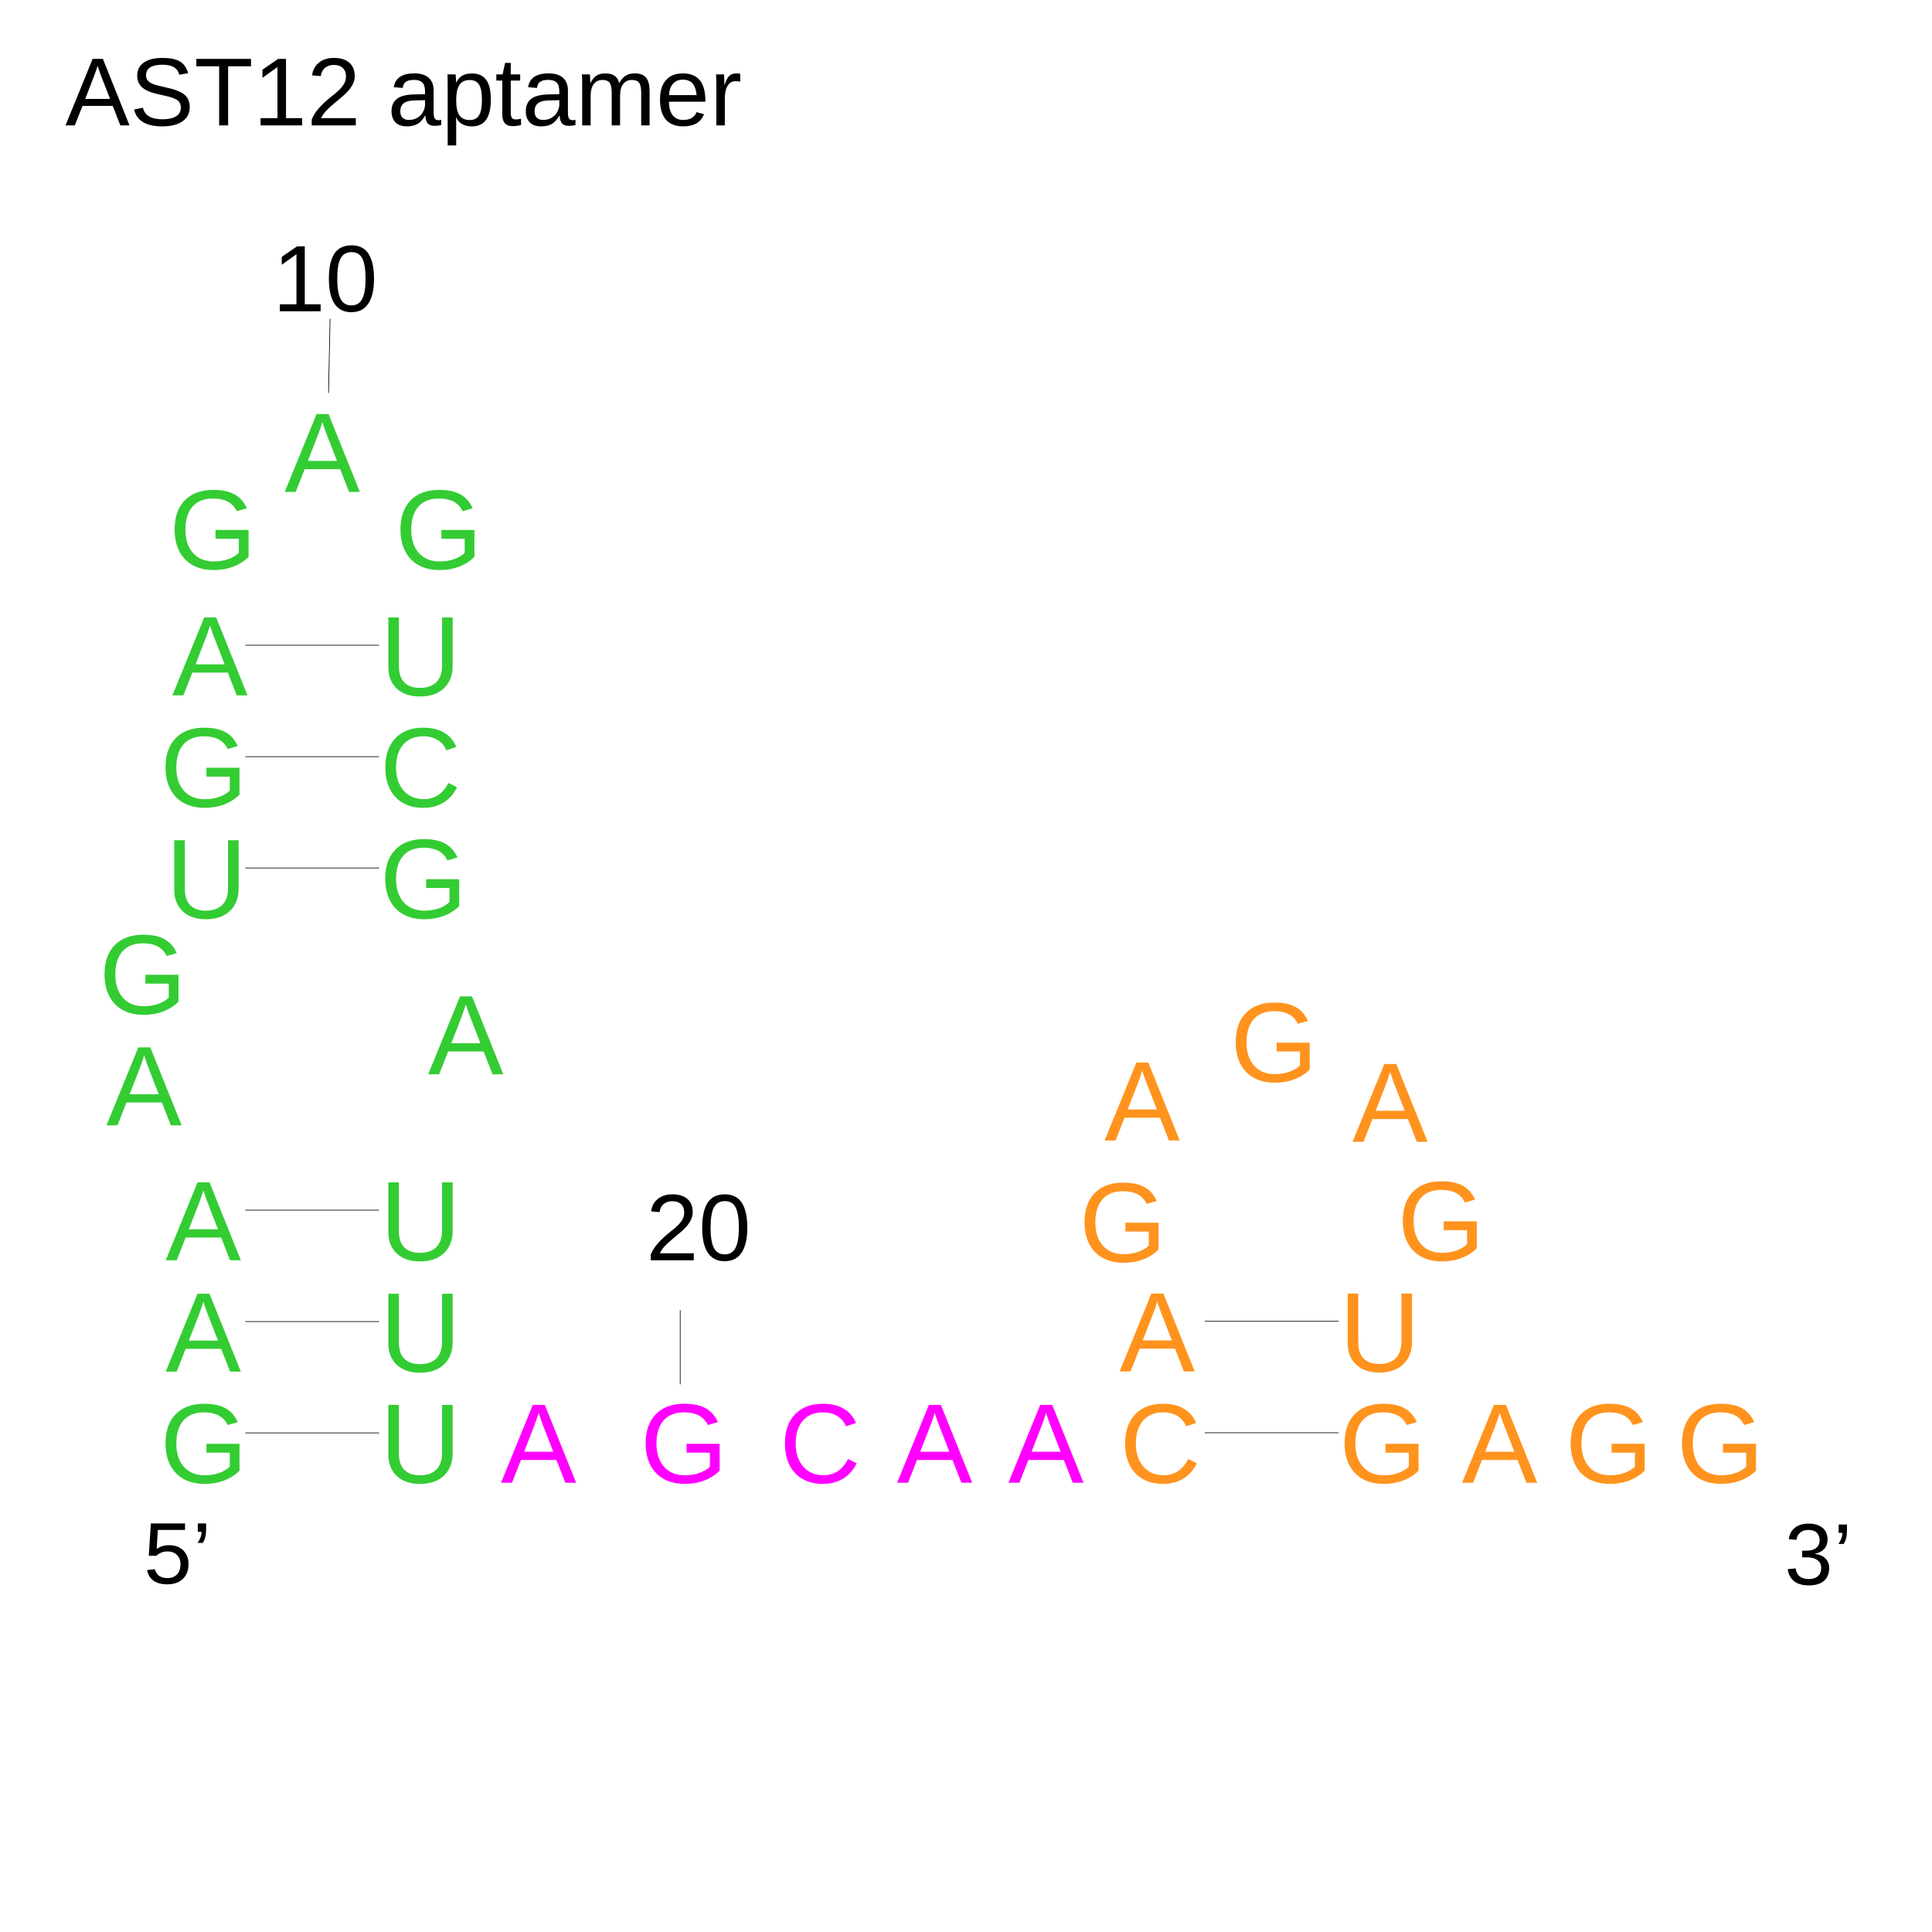
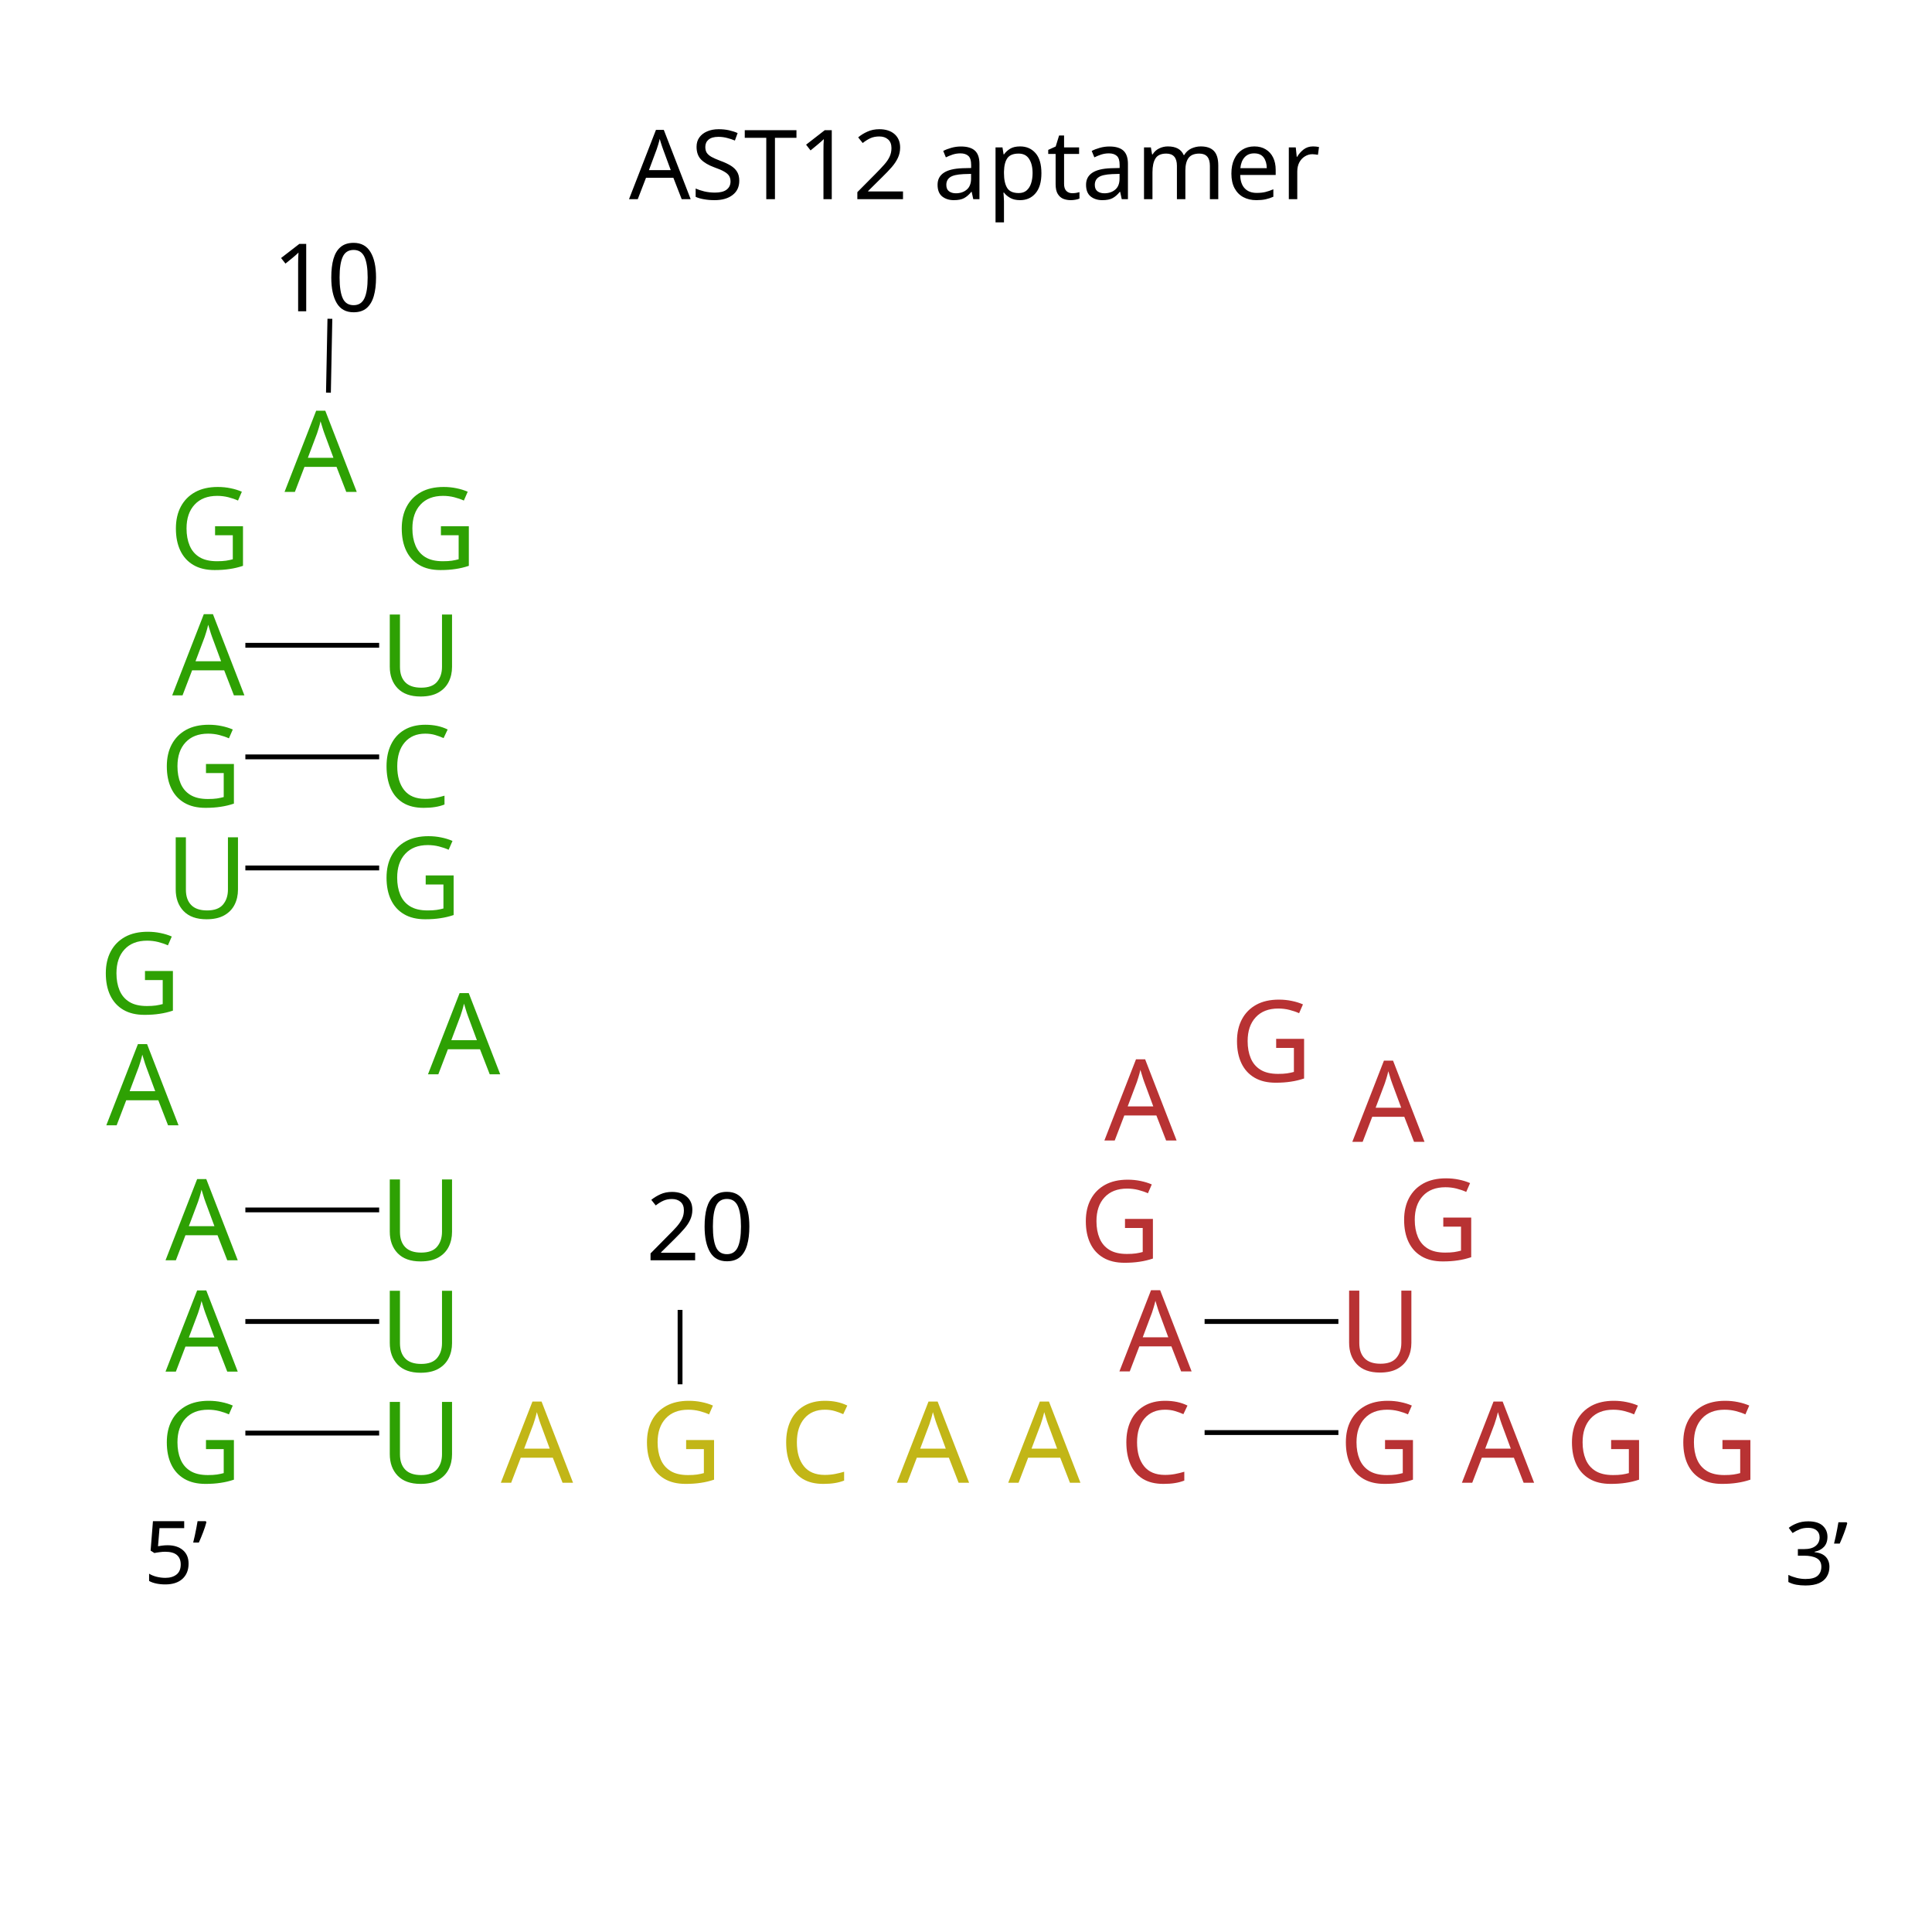
- <svg xmlns="http://www.w3.org/2000/svg" id="图层_1" data-name="图层 1" viewBox="0 0 400 400">
-   <defs>
-     <style>
-       .cls-1, .cls-10, .cls-11, .cls-12, .cls-13, .cls-14, .cls-15, .cls-2, .cls-4, .cls-5, .cls-6, .cls-7, .cls-8, .cls-9 {
-         isolation: isolate;
-       }
- 
-       .cls-1, .cls-10, .cls-11, .cls-12, .cls-13, .cls-14, .cls-15, .cls-2, .cls-5, .cls-6, .cls-7, .cls-8, .cls-9 {
-         font-size: 23.43px;
-       }
- 
-       .cls-1, .cls-2, .cls-5, .cls-6, .cls-7 {
-         fill: #3c3;
-       }
- 
-       .cls-1, .cls-10, .cls-11, .cls-12, .cls-13, .cls-14, .cls-15, .cls-16, .cls-18, .cls-2, .cls-4, .cls-5, .cls-6, .cls-7, .cls-8, .cls-9 {
-         font-family: ArialMT, Arial;
-       }
- 
-       .cls-1, .cls-14 {
-         letter-spacing: -0.06em;
-       }
- 
-       .cls-2, .cls-8 {
-         letter-spacing: -0.06em;
-       }
- 
-       .cls-3 {
-         fill: none;
-         stroke: #000;
-         stroke-miterlimit: 1.11;
-         stroke-width: 0.14px;
-       }
- 
-       .cls-4 {
-         font-size: 19.54px;
-       }
- 
-       .cls-11, .cls-15, .cls-5 {
-         letter-spacing: -0.11em;
-       }
- 
-       .cls-7 {
-         letter-spacing: -0.06em;
-       }
- 
-       .cls-10, .cls-11, .cls-8, .cls-9 {
-         fill: #f0f;
-       }
- 
-       .cls-10 {
-         letter-spacing: -0.11em;
-       }
- 
-       .cls-12, .cls-13, .cls-14, .cls-15 {
-         fill: #ff931e;
-       }
- 
-       .cls-13 {
-         letter-spacing: -0.06em;
-       }
- 
-       .cls-16 {
-         font-size: 18.08px;
-       }
- 
-       .cls-17 {
-         letter-spacing: -0.04em;
-       }
- 
-       .cls-18 {
-         font-size: 20px;
-       }
-     </style>
-   </defs>
+ <svg xmlns="http://www.w3.org/2000/svg" version="1.1" id="图层_1" x="0px" y="0px" viewBox="0 0 400 400" style="enable-background:new 0 0 400 400;" xml:space="preserve">
+   <style type="text/css">
+ 	.st0{fill:#2EA103;}
+ 	.st1{font-family:'ArialMT';}
+ 	.st2{font-size:23.43px;}
+ 	.st3{letter-spacing:-1;}
+ 	.st4{fill:none;stroke:#000000;stroke-miterlimit:1.11;}
+ 	.st5{font-size:19.54px;}
+ 	.st6{letter-spacing:-2;}
+ 	.st7{fill:#C2B617;}
+ 	.st8{fill:#B83233;}
+ 	.st9{font-size:18.08px;}
+ 	.st10{font-size:20px;}
+ </style>
  <g id="ID000010">
-     <text class="cls-1" transform="translate(33.1 306.99)">G</text>
+     <text transform="matrix(1 0 0 1 33.1 306.99)" class="st0 st1 st2 st3">G</text>
  </g>
  <g id="ID000011">
-     <text class="cls-2" transform="translate(34.27 283.98)">A</text>
+     <text transform="matrix(1 0 0 1 34.27 283.98)" class="st0 st1 st2 st3">A</text>
  </g>
  <g id="ID000012">
-     <line class="cls-3" x1="68.02" y1="81.35" x2="68.34" y2="65.99" />
+     <line class="st4" x1="68" y1="81.3" x2="68.3" y2="66" />
  </g>
  <g id="ID000013">
-     <text class="cls-4" transform="translate(56.46 64.45)">10</text>
+     <text transform="matrix(1 0 0 1 56.46 64.45)" class="st1 st5">10</text>
  </g>
  <g id="ID000014">
-     <text class="cls-2" transform="translate(34.27 260.93)">A</text>
+     <text transform="matrix(1 0 0 1 34.27 260.93)" class="st0 st1 st2 st3">A</text>
  </g>
  <g id="ID000017">
-     <text class="cls-5" transform="translate(88.61 222.42)">A</text>
+     <g>
+       <text transform="matrix(1 0 0 1 88.61 222.42)" class="st0 st1 st2 st3">A</text>
+     </g>
  </g>
  <g id="ID000020">
-     <text class="cls-6" transform="translate(78.59 260.93)">U</text>
+     <g>
+       <text transform="matrix(1 0 0 1 78.59 260.93)" class="st0 st1 st2 st3">U</text>
+     </g>
  </g>
  <g id="ID000021">
-     <line class="cls-3" x1="140.83" y1="286.61" x2="140.83" y2="271.24" />
+     <line class="st4" x1="140.8" y1="286.6" x2="140.8" y2="271.2" />
  </g>
  <g id="ID000022">
-     <text class="cls-4" transform="translate(133.75 260.93)">20</text>
+     <text transform="matrix(1 0 0 1 133.75 260.93)" class="st1 st5">20</text>
  </g>
  <g id="ID000023">
-     <text class="cls-7" transform="translate(78.59 283.98)">U</text>
+     <g>
+       <text transform="matrix(1 0 0 1 78.59 283.98)" class="st0 st1 st2 st3">U</text>
+     </g>
  </g>
  <g id="ID000024">
-     <text class="cls-6" transform="translate(78.59 306.99)">U</text>
+     <g>
+       <text transform="matrix(1 0 0 1 78.59 306.99)" class="st0 st1 st2 st3">U</text>
+     </g>
  </g>
  <g id="ID000027">
-     <line class="cls-3" x1="50.8" y1="296.67" x2="78.48" y2="296.67" />
+     <line class="st4" x1="50.8" y1="296.7" x2="78.5" y2="296.7" />
  </g>
  <g id="ID000028">
-     <line class="cls-3" x1="50.8" y1="273.62" x2="78.48" y2="273.62" />
+     <line class="st4" x1="50.8" y1="273.6" x2="78.5" y2="273.6" />
  </g>
  <g id="ID000029">
-     <line class="cls-3" x1="50.8" y1="250.55" x2="78.48" y2="250.55" />
+     <line class="st4" x1="50.8" y1="250.5" x2="78.5" y2="250.5" />
  </g>
-   <g id="ID000017-2" data-name="ID000017">
-     <text class="cls-1" transform="translate(20.47 209.88)">G</text>
+   <g id="ID000017-2">
+     <text transform="matrix(1 0 0 1 20.47 209.88)" class="st0 st1 st2 st3">G</text>
  </g>
-   <g id="ID000017-3" data-name="ID000017">
-     <text class="cls-5" transform="translate(22.01 232.98)">A</text>
+   <g id="ID000017-3">
+     <text transform="matrix(1 0 0 1 22.01 232.98)" class="st0 st1 st2 st6">A</text>
  </g>
-   <g id="ID000010-2" data-name="ID000010">
-     <text class="cls-7" transform="translate(34.27 190.09)">U</text>
+   <g id="ID000010-2">
+     <text transform="matrix(1 0 0 1 34.27 190.09)" class="st0 st1 st2 st3">U</text>
  </g>
-   <g id="ID000011-2" data-name="ID000011">
-     <text class="cls-6" transform="translate(33.1 167.02)">G</text>
+   <g id="ID000011-2">
+     <text transform="matrix(1 0 0 1 33.1 167.02)" class="st0 st1 st2">G</text>
  </g>
-   <g id="ID000014-2" data-name="ID000014">
-     <text class="cls-2" transform="translate(35.65 143.97)">A</text>
+   <g id="ID000014-2">
+     <text transform="matrix(1 0 0 1 35.65 143.97)" class="st0 st1 st2 st3">A</text>
  </g>
-   <g id="ID000020-2" data-name="ID000020">
-     <text class="cls-6" transform="translate(78.59 143.97)">U</text>
+   <g id="ID000020-2">
+     <g>
+       <text transform="matrix(1 0 0 1 78.59 143.97)" class="st0 st1 st2 st3">U</text>
+     </g>
  </g>
-   <g id="ID000023-2" data-name="ID000023">
-     <text class="cls-7" transform="translate(78.59 167.02)">C</text>
+   <g id="ID000023-2">
+     <g>
+       <text transform="matrix(1 0 0 1 78.59 167.02)" class="st0 st1 st2 st3">C</text>
+     </g>
  </g>
-   <g id="ID000024-2" data-name="ID000024">
-     <text class="cls-6" transform="translate(78.59 190.09)">G</text>
+   <g id="ID000024-2">
+     <g>
+       <text transform="matrix(1 0 0 1 78.59 190.09)" class="st0 st1 st2 st3">G</text>
+     </g>
  </g>
-   <g id="ID000027-2" data-name="ID000027">
-     <line class="cls-3" x1="50.8" y1="179.71" x2="78.48" y2="179.71" />
+   <g id="ID000027-2">
+     <line class="st4" x1="50.8" y1="179.7" x2="78.5" y2="179.7" />
  </g>
-   <g id="ID000028-2" data-name="ID000028">
-     <line class="cls-3" x1="50.8" y1="156.66" x2="78.48" y2="156.66" />
+   <g id="ID000028-2">
+     <line class="st4" x1="50.8" y1="156.7" x2="78.5" y2="156.7" />
  </g>
-   <g id="ID000029-2" data-name="ID000029">
-     <line class="cls-3" x1="50.8" y1="133.59" x2="78.48" y2="133.59" />
+   <g id="ID000029-2">
+     <line class="st4" x1="50.8" y1="133.6" x2="78.5" y2="133.6" />
  </g>
-   <g id="ID000017-4" data-name="ID000017">
-     <text class="cls-1" transform="translate(34.98 117.79)">G</text>
+   <g id="ID000017-4">
+     <text transform="matrix(1 0 0 1 34.98 117.79)" class="st0 st1 st2 st3">G</text>
  </g>
-   <g id="ID000017-5" data-name="ID000017">
-     <text class="cls-5" transform="translate(58.91 101.85)">A</text>
+   <g id="ID000017-5">
+     <g>
+       <text transform="matrix(1 0 0 1 58.91 101.85)" class="st0 st1 st2 st3">A</text>
+     </g>
  </g>
-   <g id="ID000017-6" data-name="ID000017">
-     <text class="cls-1" transform="translate(81.74 117.79)">G</text>
+   <g id="ID000017-6">
+     <g>
+       <text transform="matrix(1 0 0 1 81.74 117.79)" class="st0 st1 st2 st3">G</text>
+     </g>
  </g>
  <g id="ID000002">
-     <text class="cls-8" transform="translate(103.69 306.99)">A</text>
+     <text transform="matrix(1 0 0 1 103.69 306.99)" class="st7 st1 st2 st3">A</text>
  </g>
  <g id="ID000003">
-     <text class="cls-9" transform="translate(132.51 306.99)">G</text>
+     <text transform="matrix(1 0 0 1 132.51 306.99)" class="st7 st1 st2">G</text>
  </g>
  <g id="ID000004">
-     <text class="cls-9" transform="translate(161.33 306.99)">C</text>
+     <text transform="matrix(1 0 0 1 161.33 306.99)" class="st7 st1 st2">C</text>
  </g>
  <g id="ID000005">
-     <text class="cls-10" transform="translate(185.69 306.99)">A</text>
+     <text transform="matrix(1 0 0 1 185.69 306.99)" class="st7 st1 st2 st6">A</text>
  </g>
  <g id="ID000006">
-     <text class="cls-11" transform="translate(208.74 306.99)">A</text>
+     <text transform="matrix(1 0 0 1 208.74 306.99)" class="st7 st1 st2 st6">A</text>
  </g>
-   <g id="ID000011-3" data-name="ID000011">
-     <text class="cls-12" transform="translate(231.76 306.99)">C</text>
+   <g id="ID000011-3">
+     <text transform="matrix(1 0 0 1 231.76 306.99)" class="st8 st1 st2">C</text>
  </g>
-   <g id="ID000014-3" data-name="ID000014">
-     <text class="cls-13" transform="translate(231.76 283.94)">A</text>
+   <g id="ID000014-3">
+     <text transform="matrix(1 0 0 1 231.76 283.94)" class="st8 st1 st2 st3">A</text>
  </g>
-   <g id="ID000020-3" data-name="ID000020">
-     <text class="cls-12" transform="translate(277.21 283.94)">U</text>
+   <g id="ID000020-3">
+     <text transform="matrix(1 0 0 1 277.21 283.94)" class="st8 st1 st2">U</text>
  </g>
-   <g id="ID000023-3" data-name="ID000023">
-     <text class="cls-14" transform="translate(277.21 306.99)">G</text>
+   <g id="ID000023-3">
+     <text transform="matrix(1 0 0 1 277.21 306.99)" class="st8 st1 st2 st3">G</text>
  </g>
-   <g id="ID000028-3" data-name="ID000028">
-     <line class="cls-3" x1="249.43" y1="296.63" x2="277.11" y2="296.63" />
+   <g id="ID000028-3">
+     <line class="st4" x1="249.4" y1="296.6" x2="277.1" y2="296.6" />
  </g>
-   <g id="ID000029-3" data-name="ID000029">
-     <line class="cls-3" x1="249.43" y1="273.56" x2="277.11" y2="273.56" />
+   <g id="ID000029-3">
+     <line class="st4" x1="249.4" y1="273.6" x2="277.1" y2="273.6" />
  </g>
-   <g id="ID000002-2" data-name="ID000002">
-     <text class="cls-12" transform="translate(223.37 261.21)">G</text>
+   <g id="ID000002-2">
+     <text transform="matrix(1 0 0 1 223.37 261.21)" class="st8 st1 st2">G</text>
  </g>
-   <g id="ID000003-2" data-name="ID000003">
-     <text class="cls-13" transform="translate(228.65 236.13)">A</text>
+   <g id="ID000003-2">
+     <text transform="matrix(1 0 0 1 228.65 236.13)" class="st8 st1 st2 st3">A</text>
  </g>
-   <g id="ID000004-2" data-name="ID000004">
-     <text class="cls-12" transform="translate(254.67 223.93)">G</text>
+   <g id="ID000004-2">
+     <text transform="matrix(1 0 0 1 254.67 223.93)" class="st8 st1 st2">G</text>
  </g>
-   <g id="ID000005-2" data-name="ID000005">
-     <text class="cls-15" transform="translate(279.98 236.41)">A</text>
+   <g id="ID000005-2">
+     <text transform="matrix(1 0 0 1 279.98 236.41)" class="st8 st1 st2 st6">A</text>
  </g>
-   <g id="ID000006-2" data-name="ID000006">
-     <text class="cls-14" transform="translate(289.27 260.93)">G</text>
+   <g id="ID000006-2">
+     <text transform="matrix(1 0 0 1 289.27 260.93)" class="st8 st1 st2 st3">G</text>
  </g>
-   <g id="ID000004-3" data-name="ID000004">
-     <text class="cls-13" transform="translate(302.67 306.99)">A</text>
+   <g id="ID000004-3">
+     <text transform="matrix(1 0 0 1 302.67 306.99)" class="st8 st1 st2 st3">A</text>
  </g>
-   <g id="ID000005-3" data-name="ID000005">
-     <text class="cls-14" transform="translate(324.02 306.99)">G</text>
+   <g id="ID000005-3">
+     <text transform="matrix(1 0 0 1 324.02 306.99)" class="st8 st1 st2 st3">G</text>
  </g>
-   <g id="ID000006-3" data-name="ID000006">
-     <text class="cls-14" transform="translate(347.07 306.99)">G</text>
+   <g id="ID000006-3">
+     <text transform="matrix(1 0 0 1 347.07 306.99)" class="st8 st1 st2 st3">G</text>
  </g>
-   <text class="cls-16" transform="translate(29.73 327.85)">5<tspan class="cls-17" x="10.05" y="0">’</tspan>
-   </text>
-   <text class="cls-16" transform="translate(369.45 328.07)">3<tspan class="cls-17" x="10.05" y="0">’</tspan>
-   </text>
-   <text class="cls-18" transform="translate(13.52 25.96)">AST12 aptamer</text>
+   <text transform="matrix(1 0 0 1 29.73 327.85)" class="st1 st9">5</text>
+   <text transform="matrix(1 0 0 1 39.78 327.85)" class="st1 st9">’</text>
+   <text transform="matrix(1 0 0 1 369.45 328.07)" class="st1 st9">3</text>
+   <text transform="matrix(1 0 0 1 379.5 328.07)" class="st1 st9">’</text>
+   <text transform="matrix(1 0 0 1 130.2309 41.2364)" class="st1 st10">AST12 aptamer</text>
</svg>
